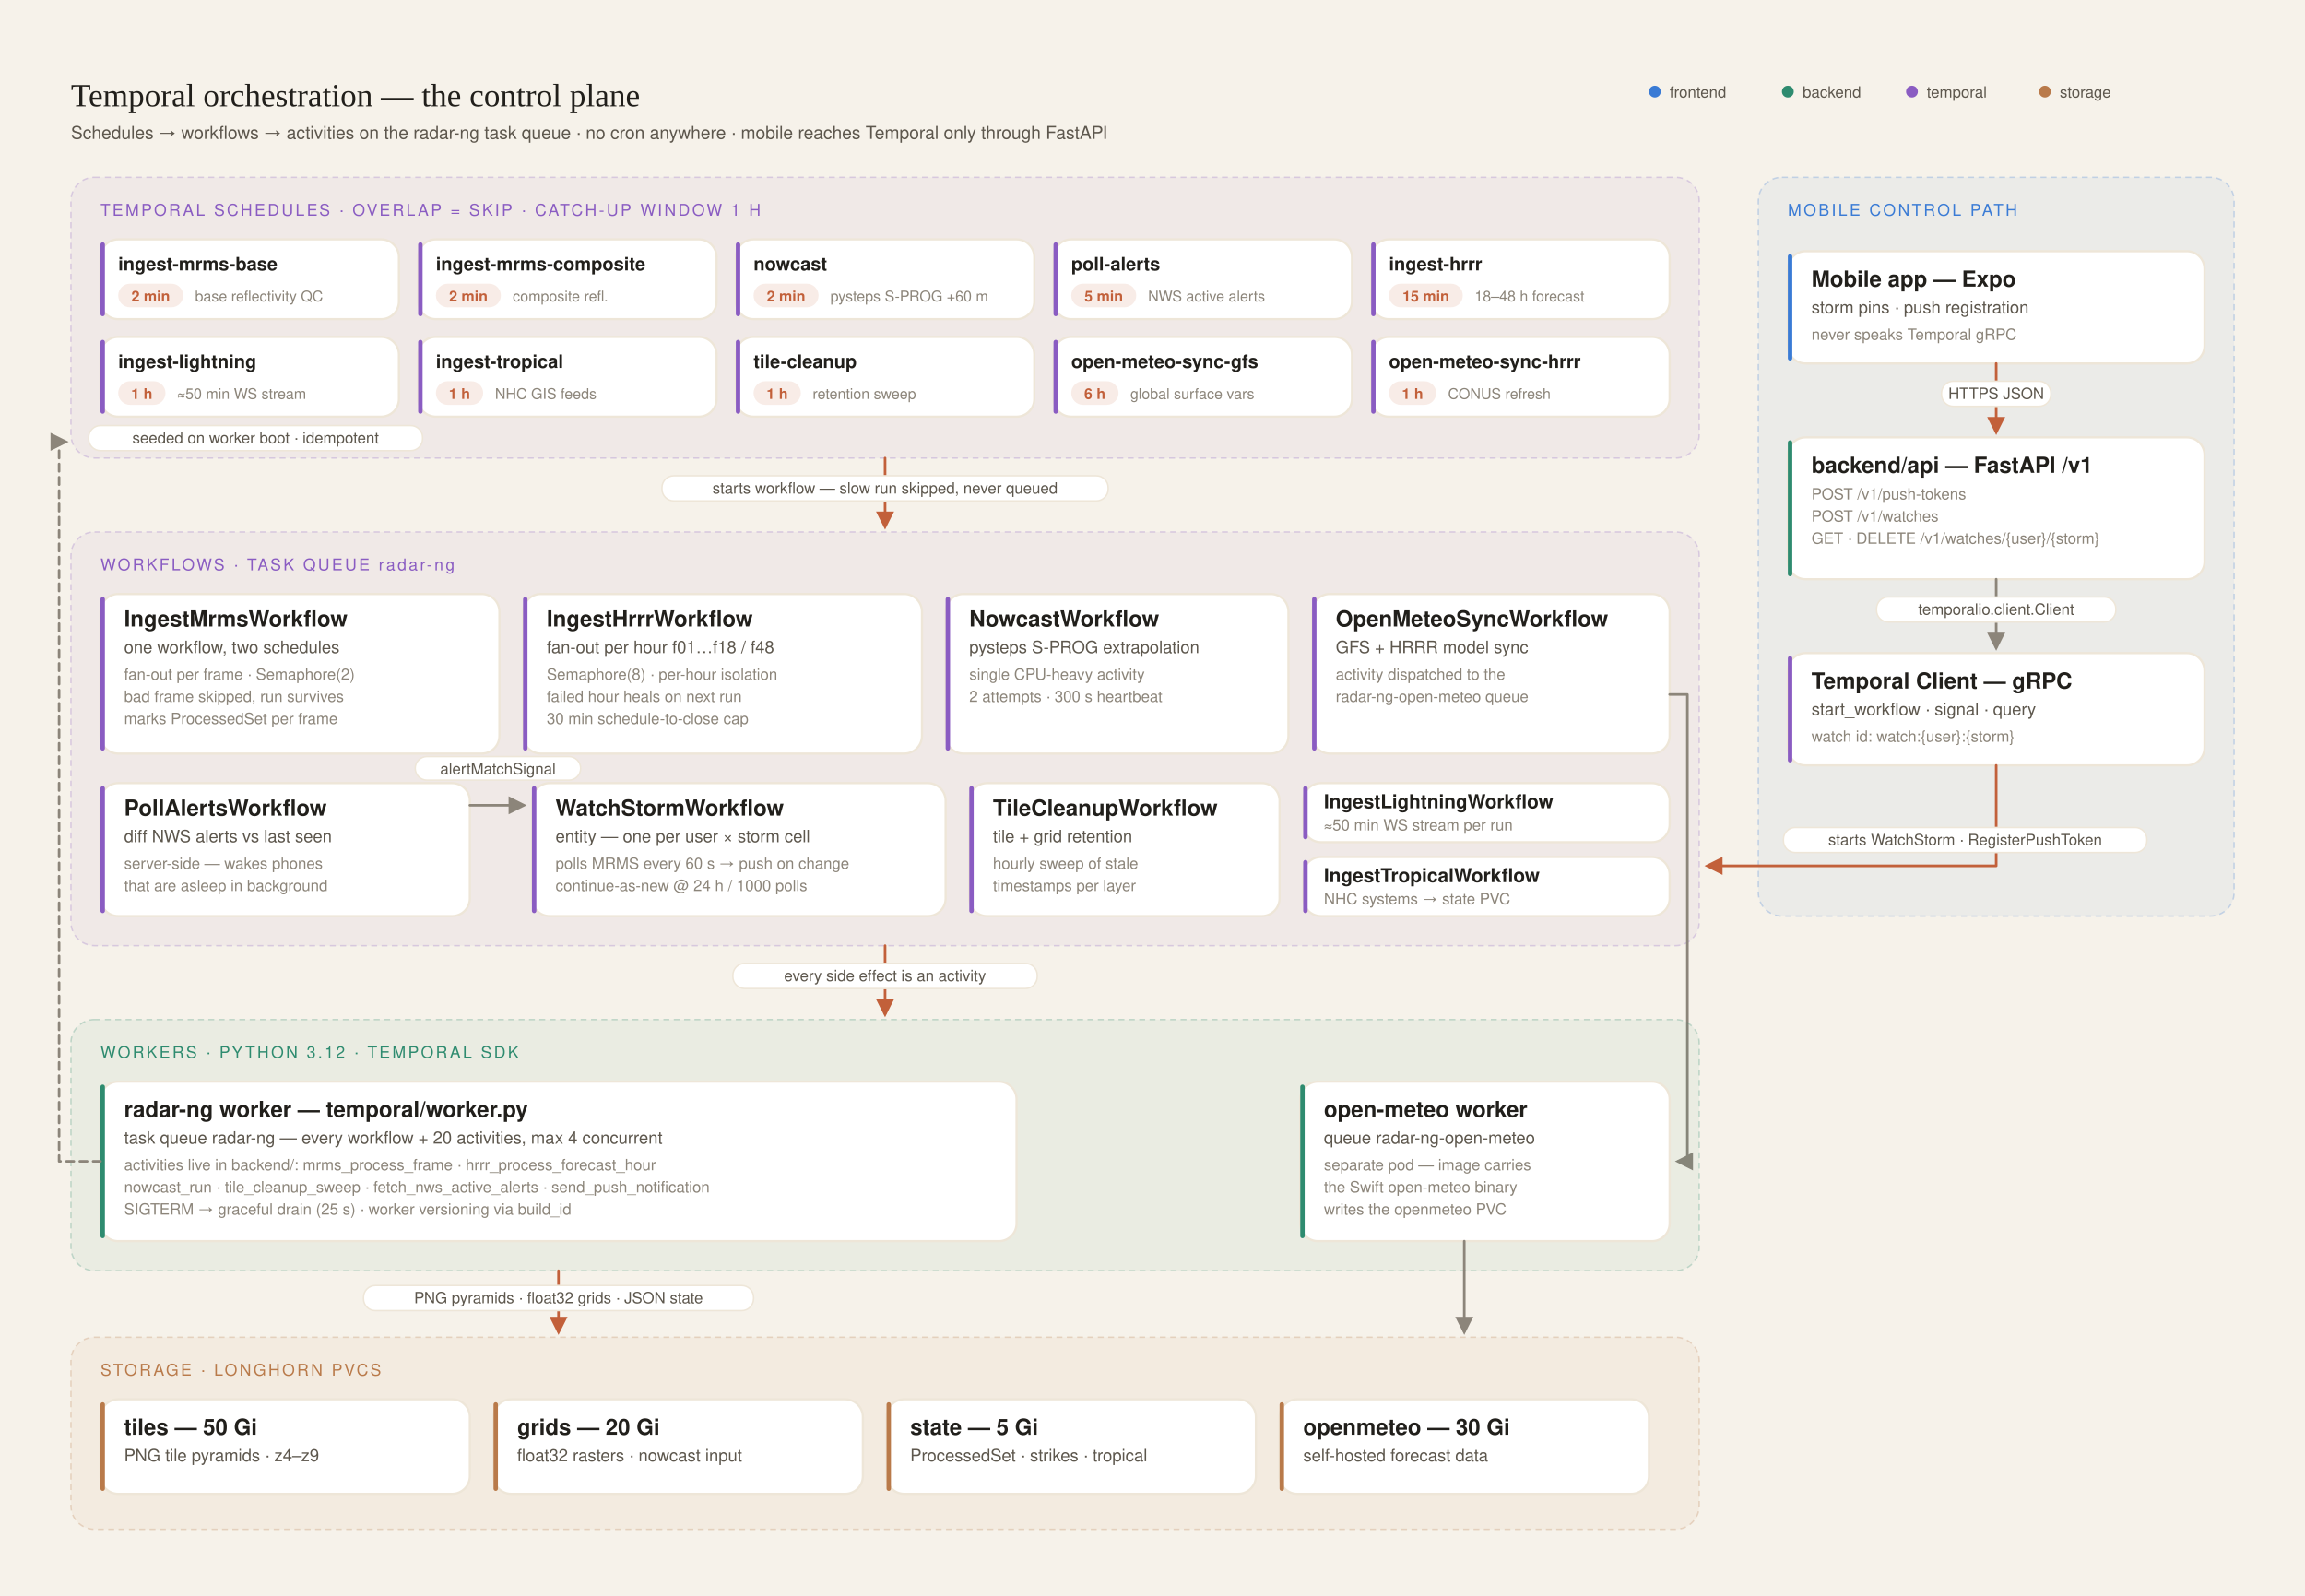
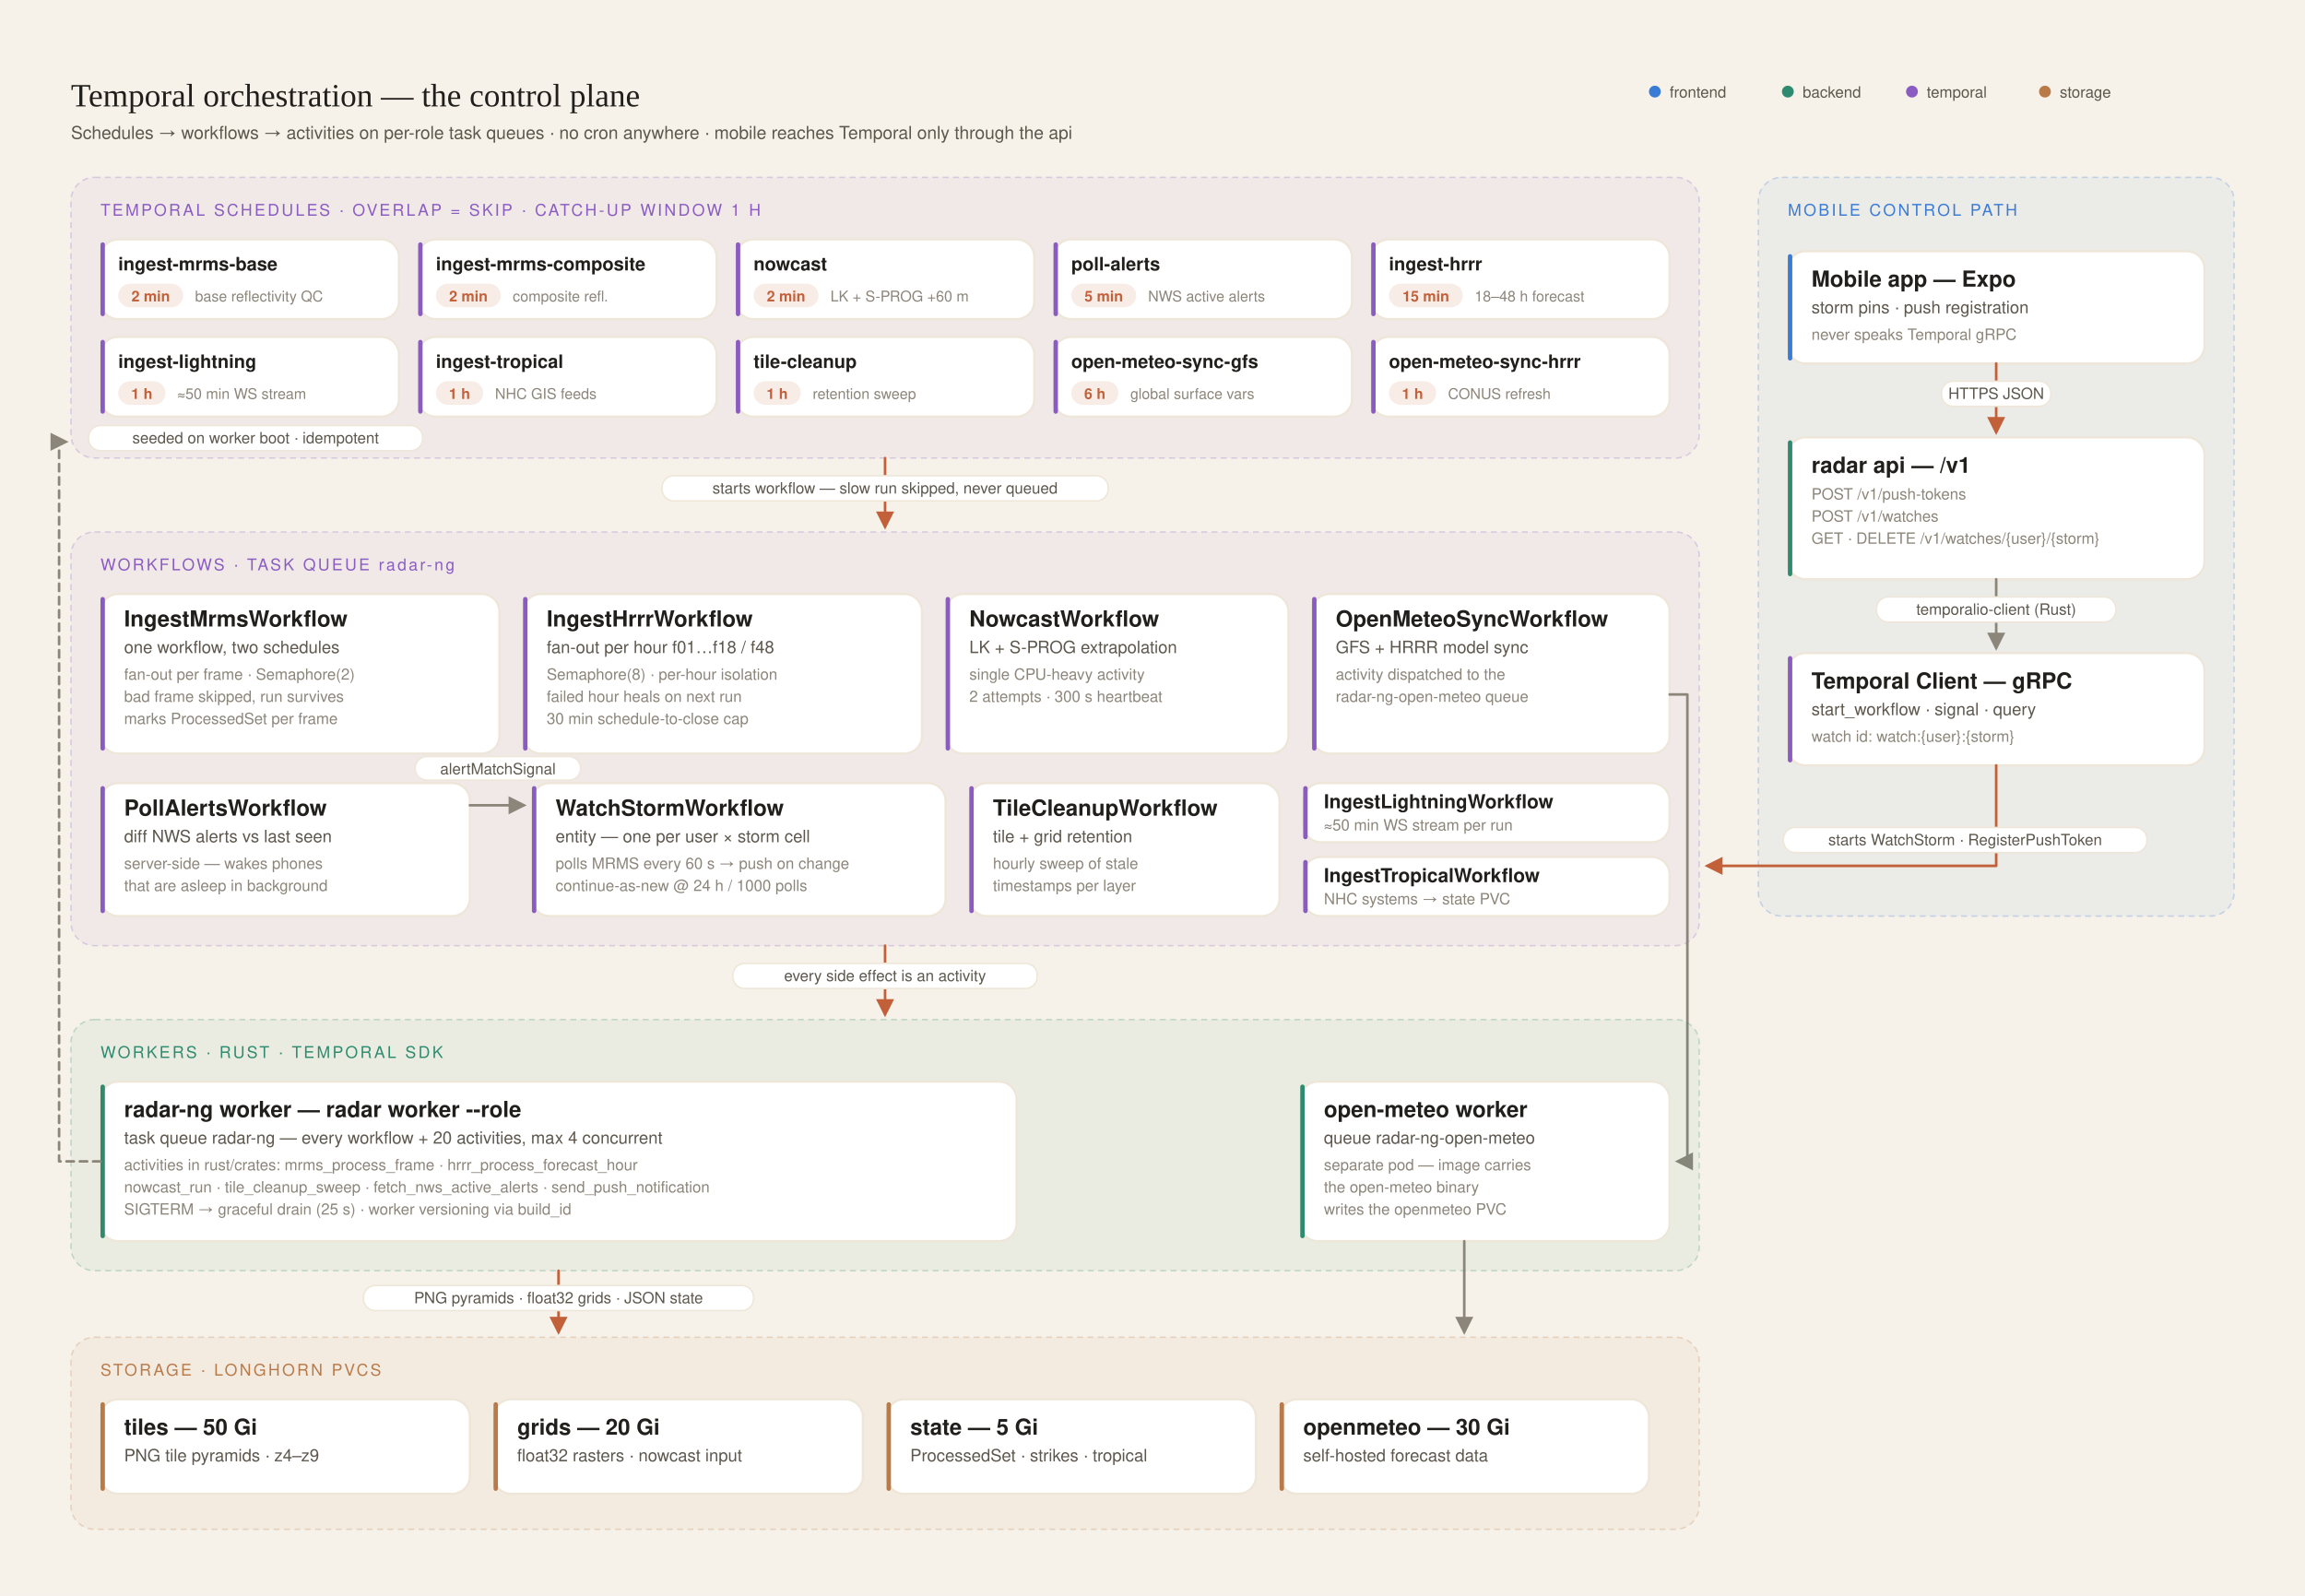
<svg xmlns="http://www.w3.org/2000/svg" width="1560" height="1080" viewBox="0 0 1560 1080">
  <defs>
    <marker id="arrHot" viewBox="0 0 10 10" refX="8" refY="5" markerWidth="7" markerHeight="7" orient="auto-start-reverse">
      <path d="M0 0 L10 5 L0 10 z" fill="#c2603a" />
    </marker>
    <marker id="arrSec" viewBox="0 0 10 10" refX="8" refY="5" markerWidth="7" markerHeight="7" orient="auto-start-reverse">
      <path d="M0 0 L10 5 L0 10 z" fill="#8c857a" />
    </marker>
  </defs>
  <rect x="0" y="0" width="1560" height="1080" fill="#f6f2ea" />
  <text x="48" y="72" font-family="Georgia, 'Times New Roman', serif" font-size="22" fill="#211f1b">Temporal orchestration — the control plane</text>
-   <text x="48" y="94" font-family="-apple-system, 'Segoe UI', Helvetica, Arial, sans-serif" font-size="12" fill="#5d574d">Schedules → workflows → activities on the radar-ng task queue · no cron anywhere · mobile reaches Temporal only through FastAPI</text>
+   <text x="48" y="94" font-family="-apple-system, 'Segoe UI', Helvetica, Arial, sans-serif" font-size="12" fill="#5d574d">Schedules → workflows → activities on per-role task queues · no cron anywhere · mobile reaches Temporal only through the api</text>
  <circle cx="1120" cy="62" r="4" fill="#3a7bd5" />
  <text x="1130" y="66" font-family="-apple-system, 'Segoe UI', Helvetica, Arial, sans-serif" font-size="10.5" fill="#5d574d">frontend</text>
  <circle cx="1210" cy="62" r="4" fill="#2e8b6f" />
  <text x="1220" y="66" font-family="-apple-system, 'Segoe UI', Helvetica, Arial, sans-serif" font-size="10.5" fill="#5d574d">backend</text>
  <circle cx="1294" cy="62" r="4" fill="#8a5cc2" />
  <text x="1304" y="66" font-family="-apple-system, 'Segoe UI', Helvetica, Arial, sans-serif" font-size="10.5" fill="#5d574d">temporal</text>
  <circle cx="1384" cy="62" r="4" fill="#b97a4a" />
  <text x="1394" y="66" font-family="-apple-system, 'Segoe UI', Helvetica, Arial, sans-serif" font-size="10.5" fill="#5d574d">storage</text>
  <rect x="48" y="120" width="1102" height="190" rx="16" fill="#8a5cc2" fill-opacity="0.06" stroke="#8a5cc2" stroke-opacity="0.25" stroke-width="1" stroke-dasharray="4 3" />
  <text x="68" y="146" font-family="-apple-system, 'Segoe UI', Helvetica, Arial, sans-serif" font-size="11" letter-spacing="1.5" fill="#8a5cc2">TEMPORAL SCHEDULES · OVERLAP = SKIP · CATCH-UP WINDOW 1 H</text>
  <rect x="68" y="162" width="202" height="54" rx="12" fill="#ffffff" stroke="#eee6d8" stroke-width="1.5" />
  <rect x="68" y="164" width="3" height="50" rx="1.5" fill="#8a5cc2" />
  <text x="80" y="183" font-family="-apple-system, 'Segoe UI', Helvetica, Arial, sans-serif" font-size="12.5" font-weight="600" fill="#211f1b">ingest-mrms-base</text>
  <rect x="80" y="192" width="44" height="16" rx="8" fill="#c2603a" fill-opacity="0.12" />
  <text x="102" y="204" text-anchor="middle" font-family="-apple-system, 'Segoe UI', Helvetica, Arial, sans-serif" font-size="10" font-weight="600" fill="#c2603a">2 min</text>
  <text x="132" y="204" font-family="-apple-system, 'Segoe UI', Helvetica, Arial, sans-serif" font-size="10" fill="#8c857a">base reflectivity QC</text>
  <rect x="283" y="162" width="202" height="54" rx="12" fill="#ffffff" stroke="#eee6d8" stroke-width="1.5" />
  <rect x="283" y="164" width="3" height="50" rx="1.5" fill="#8a5cc2" />
  <text x="295" y="183" font-family="-apple-system, 'Segoe UI', Helvetica, Arial, sans-serif" font-size="12.5" font-weight="600" fill="#211f1b">ingest-mrms-composite</text>
  <rect x="295" y="192" width="44" height="16" rx="8" fill="#c2603a" fill-opacity="0.12" />
  <text x="317" y="204" text-anchor="middle" font-family="-apple-system, 'Segoe UI', Helvetica, Arial, sans-serif" font-size="10" font-weight="600" fill="#c2603a">2 min</text>
  <text x="347" y="204" font-family="-apple-system, 'Segoe UI', Helvetica, Arial, sans-serif" font-size="10" fill="#8c857a">composite refl.</text>
  <rect x="498" y="162" width="202" height="54" rx="12" fill="#ffffff" stroke="#eee6d8" stroke-width="1.5" />
  <rect x="498" y="164" width="3" height="50" rx="1.5" fill="#8a5cc2" />
  <text x="510" y="183" font-family="-apple-system, 'Segoe UI', Helvetica, Arial, sans-serif" font-size="12.5" font-weight="600" fill="#211f1b">nowcast</text>
  <rect x="510" y="192" width="44" height="16" rx="8" fill="#c2603a" fill-opacity="0.12" />
  <text x="532" y="204" text-anchor="middle" font-family="-apple-system, 'Segoe UI', Helvetica, Arial, sans-serif" font-size="10" font-weight="600" fill="#c2603a">2 min</text>
-   <text x="562" y="204" font-family="-apple-system, 'Segoe UI', Helvetica, Arial, sans-serif" font-size="10" fill="#8c857a">pysteps S-PROG +60 m</text>
+   <text x="562" y="204" font-family="-apple-system, 'Segoe UI', Helvetica, Arial, sans-serif" font-size="10" fill="#8c857a">LK + S-PROG +60 m</text>
  <rect x="713" y="162" width="202" height="54" rx="12" fill="#ffffff" stroke="#eee6d8" stroke-width="1.5" />
  <rect x="713" y="164" width="3" height="50" rx="1.5" fill="#8a5cc2" />
  <text x="725" y="183" font-family="-apple-system, 'Segoe UI', Helvetica, Arial, sans-serif" font-size="12.5" font-weight="600" fill="#211f1b">poll-alerts</text>
  <rect x="725" y="192" width="44" height="16" rx="8" fill="#c2603a" fill-opacity="0.12" />
  <text x="747" y="204" text-anchor="middle" font-family="-apple-system, 'Segoe UI', Helvetica, Arial, sans-serif" font-size="10" font-weight="600" fill="#c2603a">5 min</text>
  <text x="777" y="204" font-family="-apple-system, 'Segoe UI', Helvetica, Arial, sans-serif" font-size="10" fill="#8c857a">NWS active alerts</text>
  <rect x="928" y="162" width="202" height="54" rx="12" fill="#ffffff" stroke="#eee6d8" stroke-width="1.5" />
  <rect x="928" y="164" width="3" height="50" rx="1.5" fill="#8a5cc2" />
  <text x="940" y="183" font-family="-apple-system, 'Segoe UI', Helvetica, Arial, sans-serif" font-size="12.5" font-weight="600" fill="#211f1b">ingest-hrrr</text>
  <rect x="940" y="192" width="50" height="16" rx="8" fill="#c2603a" fill-opacity="0.12" />
  <text x="965" y="204" text-anchor="middle" font-family="-apple-system, 'Segoe UI', Helvetica, Arial, sans-serif" font-size="10" font-weight="600" fill="#c2603a">15 min</text>
  <text x="998" y="204" font-family="-apple-system, 'Segoe UI', Helvetica, Arial, sans-serif" font-size="10" fill="#8c857a">18–48 h forecast</text>
  <rect x="68" y="228" width="202" height="54" rx="12" fill="#ffffff" stroke="#eee6d8" stroke-width="1.5" />
  <rect x="68" y="230" width="3" height="50" rx="1.5" fill="#8a5cc2" />
  <text x="80" y="249" font-family="-apple-system, 'Segoe UI', Helvetica, Arial, sans-serif" font-size="12.5" font-weight="600" fill="#211f1b">ingest-lightning</text>
  <rect x="80" y="258" width="32" height="16" rx="8" fill="#c2603a" fill-opacity="0.12" />
  <text x="96" y="270" text-anchor="middle" font-family="-apple-system, 'Segoe UI', Helvetica, Arial, sans-serif" font-size="10" font-weight="600" fill="#c2603a">1 h</text>
  <text x="120" y="270" font-family="-apple-system, 'Segoe UI', Helvetica, Arial, sans-serif" font-size="10" fill="#8c857a">≈50 min WS stream</text>
  <rect x="283" y="228" width="202" height="54" rx="12" fill="#ffffff" stroke="#eee6d8" stroke-width="1.5" />
  <rect x="283" y="230" width="3" height="50" rx="1.5" fill="#8a5cc2" />
  <text x="295" y="249" font-family="-apple-system, 'Segoe UI', Helvetica, Arial, sans-serif" font-size="12.5" font-weight="600" fill="#211f1b">ingest-tropical</text>
  <rect x="295" y="258" width="32" height="16" rx="8" fill="#c2603a" fill-opacity="0.12" />
  <text x="311" y="270" text-anchor="middle" font-family="-apple-system, 'Segoe UI', Helvetica, Arial, sans-serif" font-size="10" font-weight="600" fill="#c2603a">1 h</text>
  <text x="335" y="270" font-family="-apple-system, 'Segoe UI', Helvetica, Arial, sans-serif" font-size="10" fill="#8c857a">NHC GIS feeds</text>
  <rect x="498" y="228" width="202" height="54" rx="12" fill="#ffffff" stroke="#eee6d8" stroke-width="1.5" />
  <rect x="498" y="230" width="3" height="50" rx="1.5" fill="#8a5cc2" />
  <text x="510" y="249" font-family="-apple-system, 'Segoe UI', Helvetica, Arial, sans-serif" font-size="12.5" font-weight="600" fill="#211f1b">tile-cleanup</text>
  <rect x="510" y="258" width="32" height="16" rx="8" fill="#c2603a" fill-opacity="0.12" />
  <text x="526" y="270" text-anchor="middle" font-family="-apple-system, 'Segoe UI', Helvetica, Arial, sans-serif" font-size="10" font-weight="600" fill="#c2603a">1 h</text>
  <text x="550" y="270" font-family="-apple-system, 'Segoe UI', Helvetica, Arial, sans-serif" font-size="10" fill="#8c857a">retention sweep</text>
  <rect x="713" y="228" width="202" height="54" rx="12" fill="#ffffff" stroke="#eee6d8" stroke-width="1.5" />
  <rect x="713" y="230" width="3" height="50" rx="1.5" fill="#8a5cc2" />
  <text x="725" y="249" font-family="-apple-system, 'Segoe UI', Helvetica, Arial, sans-serif" font-size="12.5" font-weight="600" fill="#211f1b">open-meteo-sync-gfs</text>
  <rect x="725" y="258" width="32" height="16" rx="8" fill="#c2603a" fill-opacity="0.12" />
  <text x="741" y="270" text-anchor="middle" font-family="-apple-system, 'Segoe UI', Helvetica, Arial, sans-serif" font-size="10" font-weight="600" fill="#c2603a">6 h</text>
  <text x="765" y="270" font-family="-apple-system, 'Segoe UI', Helvetica, Arial, sans-serif" font-size="10" fill="#8c857a">global surface vars</text>
  <rect x="928" y="228" width="202" height="54" rx="12" fill="#ffffff" stroke="#eee6d8" stroke-width="1.5" />
  <rect x="928" y="230" width="3" height="50" rx="1.5" fill="#8a5cc2" />
  <text x="940" y="249" font-family="-apple-system, 'Segoe UI', Helvetica, Arial, sans-serif" font-size="12.5" font-weight="600" fill="#211f1b">open-meteo-sync-hrrr</text>
  <rect x="940" y="258" width="32" height="16" rx="8" fill="#c2603a" fill-opacity="0.12" />
  <text x="956" y="270" text-anchor="middle" font-family="-apple-system, 'Segoe UI', Helvetica, Arial, sans-serif" font-size="10" font-weight="600" fill="#c2603a">1 h</text>
  <text x="980" y="270" font-family="-apple-system, 'Segoe UI', Helvetica, Arial, sans-serif" font-size="10" fill="#8c857a">CONUS refresh</text>
  <rect x="60" y="288" width="226" height="17" rx="8" fill="#ffffff" stroke="#eee6d8" stroke-width="1" />
  <text x="173" y="300" text-anchor="middle" font-family="-apple-system, 'Segoe UI', Helvetica, Arial, sans-serif" font-size="10.5" fill="#5d574d">seeded on worker boot · idempotent</text>
  <line x1="599" y1="310" x2="599" y2="356" stroke="#c2603a" stroke-width="1.75" stroke-linecap="round" marker-end="url(#arrHot)" />
  <rect x="448" y="322" width="302" height="17" rx="8" fill="#ffffff" stroke="#eee6d8" stroke-width="1" />
  <text x="599" y="334" text-anchor="middle" font-family="-apple-system, 'Segoe UI', Helvetica, Arial, sans-serif" font-size="10.5" fill="#5d574d">starts workflow — slow run skipped, never queued</text>
  <rect x="48" y="360" width="1102" height="280" rx="16" fill="#8a5cc2" fill-opacity="0.06" stroke="#8a5cc2" stroke-opacity="0.25" stroke-width="1" stroke-dasharray="4 3" />
  <text x="68" y="386" font-family="-apple-system, 'Segoe UI', Helvetica, Arial, sans-serif" font-size="11" letter-spacing="1.5" fill="#8a5cc2">WORKFLOWS · TASK QUEUE radar-ng</text>
  <rect x="68" y="402" width="270" height="108" rx="12" fill="#ffffff" stroke="#eee6d8" stroke-width="1.5" />
  <rect x="68" y="404" width="3" height="104" rx="1.5" fill="#8a5cc2" />
  <text x="84" y="424" font-family="-apple-system, 'Segoe UI', Helvetica, Arial, sans-serif" font-size="15" font-weight="600" fill="#211f1b">IngestMrmsWorkflow</text>
  <text x="84" y="442" font-family="-apple-system, 'Segoe UI', Helvetica, Arial, sans-serif" font-size="11.5" fill="#5d574d">one workflow, two schedules</text>
  <text x="84" y="460" font-family="-apple-system, 'Segoe UI', Helvetica, Arial, sans-serif" font-size="10.5" fill="#8c857a">fan-out per frame · Semaphore(2)</text>
  <text x="84" y="475" font-family="-apple-system, 'Segoe UI', Helvetica, Arial, sans-serif" font-size="10.5" fill="#8c857a">bad frame skipped, run survives</text>
  <text x="84" y="490" font-family="-apple-system, 'Segoe UI', Helvetica, Arial, sans-serif" font-size="10.5" fill="#8c857a">marks ProcessedSet per frame</text>
  <rect x="354" y="402" width="270" height="108" rx="12" fill="#ffffff" stroke="#eee6d8" stroke-width="1.5" />
  <rect x="354" y="404" width="3" height="104" rx="1.5" fill="#8a5cc2" />
  <text x="370" y="424" font-family="-apple-system, 'Segoe UI', Helvetica, Arial, sans-serif" font-size="15" font-weight="600" fill="#211f1b">IngestHrrrWorkflow</text>
  <text x="370" y="442" font-family="-apple-system, 'Segoe UI', Helvetica, Arial, sans-serif" font-size="11.5" fill="#5d574d">fan-out per hour f01…f18 / f48</text>
  <text x="370" y="460" font-family="-apple-system, 'Segoe UI', Helvetica, Arial, sans-serif" font-size="10.5" fill="#8c857a">Semaphore(8) · per-hour isolation</text>
  <text x="370" y="475" font-family="-apple-system, 'Segoe UI', Helvetica, Arial, sans-serif" font-size="10.5" fill="#8c857a">failed hour heals on next run</text>
  <text x="370" y="490" font-family="-apple-system, 'Segoe UI', Helvetica, Arial, sans-serif" font-size="10.5" fill="#8c857a">30 min schedule-to-close cap</text>
  <rect x="640" y="402" width="232" height="108" rx="12" fill="#ffffff" stroke="#eee6d8" stroke-width="1.5" />
  <rect x="640" y="404" width="3" height="104" rx="1.5" fill="#8a5cc2" />
  <text x="656" y="424" font-family="-apple-system, 'Segoe UI', Helvetica, Arial, sans-serif" font-size="15" font-weight="600" fill="#211f1b">NowcastWorkflow</text>
-   <text x="656" y="442" font-family="-apple-system, 'Segoe UI', Helvetica, Arial, sans-serif" font-size="11.5" fill="#5d574d">pysteps S-PROG extrapolation</text>
+   <text x="656" y="442" font-family="-apple-system, 'Segoe UI', Helvetica, Arial, sans-serif" font-size="11.5" fill="#5d574d">LK + S-PROG extrapolation</text>
  <text x="656" y="460" font-family="-apple-system, 'Segoe UI', Helvetica, Arial, sans-serif" font-size="10.5" fill="#8c857a">single CPU-heavy activity</text>
  <text x="656" y="475" font-family="-apple-system, 'Segoe UI', Helvetica, Arial, sans-serif" font-size="10.5" fill="#8c857a">2 attempts · 300 s heartbeat</text>
  <rect x="888" y="402" width="242" height="108" rx="12" fill="#ffffff" stroke="#eee6d8" stroke-width="1.5" />
  <rect x="888" y="404" width="3" height="104" rx="1.5" fill="#8a5cc2" />
  <text x="904" y="424" font-family="-apple-system, 'Segoe UI', Helvetica, Arial, sans-serif" font-size="15" font-weight="600" fill="#211f1b">OpenMeteoSyncWorkflow</text>
  <text x="904" y="442" font-family="-apple-system, 'Segoe UI', Helvetica, Arial, sans-serif" font-size="11.5" fill="#5d574d">GFS + HRRR model sync</text>
  <text x="904" y="460" font-family="-apple-system, 'Segoe UI', Helvetica, Arial, sans-serif" font-size="10.5" fill="#8c857a">activity dispatched to the</text>
  <text x="904" y="475" font-family="-apple-system, 'Segoe UI', Helvetica, Arial, sans-serif" font-size="10.5" fill="#8c857a">radar-ng-open-meteo queue</text>
  <rect x="68" y="530" width="250" height="90" rx="12" fill="#ffffff" stroke="#eee6d8" stroke-width="1.5" />
  <rect x="68" y="532" width="3" height="86" rx="1.5" fill="#8a5cc2" />
  <text x="84" y="552" font-family="-apple-system, 'Segoe UI', Helvetica, Arial, sans-serif" font-size="15" font-weight="600" fill="#211f1b">PollAlertsWorkflow</text>
  <text x="84" y="570" font-family="-apple-system, 'Segoe UI', Helvetica, Arial, sans-serif" font-size="11.5" fill="#5d574d">diff NWS alerts vs last seen</text>
  <text x="84" y="588" font-family="-apple-system, 'Segoe UI', Helvetica, Arial, sans-serif" font-size="10.5" fill="#8c857a">server-side — wakes phones</text>
  <text x="84" y="603" font-family="-apple-system, 'Segoe UI', Helvetica, Arial, sans-serif" font-size="10.5" fill="#8c857a">that are asleep in background</text>
  <line x1="318" y1="545" x2="354" y2="545" stroke="#8c857a" stroke-width="1.75" stroke-linecap="round" marker-end="url(#arrSec)" />
  <rect x="281" y="512" width="112" height="16" rx="8" fill="#ffffff" stroke="#eee6d8" stroke-width="1" />
  <text x="337" y="524" text-anchor="middle" font-family="-apple-system, 'Segoe UI', Helvetica, Arial, sans-serif" font-size="10.5" fill="#5d574d">alertMatchSignal</text>
  <rect x="360" y="530" width="280" height="90" rx="12" fill="#ffffff" stroke="#eee6d8" stroke-width="1.5" />
  <rect x="360" y="532" width="3" height="86" rx="1.5" fill="#8a5cc2" />
  <text x="376" y="552" font-family="-apple-system, 'Segoe UI', Helvetica, Arial, sans-serif" font-size="15" font-weight="600" fill="#211f1b">WatchStormWorkflow</text>
  <text x="376" y="570" font-family="-apple-system, 'Segoe UI', Helvetica, Arial, sans-serif" font-size="11.5" fill="#5d574d">entity — one per user × storm cell</text>
  <text x="376" y="588" font-family="-apple-system, 'Segoe UI', Helvetica, Arial, sans-serif" font-size="10.5" fill="#8c857a">polls MRMS every 60 s → push on change</text>
  <text x="376" y="603" font-family="-apple-system, 'Segoe UI', Helvetica, Arial, sans-serif" font-size="10.5" fill="#8c857a">continue-as-new @ 24 h / 1000 polls</text>
  <rect x="656" y="530" width="210" height="90" rx="12" fill="#ffffff" stroke="#eee6d8" stroke-width="1.5" />
  <rect x="656" y="532" width="3" height="86" rx="1.5" fill="#8a5cc2" />
  <text x="672" y="552" font-family="-apple-system, 'Segoe UI', Helvetica, Arial, sans-serif" font-size="15" font-weight="600" fill="#211f1b">TileCleanupWorkflow</text>
  <text x="672" y="570" font-family="-apple-system, 'Segoe UI', Helvetica, Arial, sans-serif" font-size="11.5" fill="#5d574d">tile + grid retention</text>
  <text x="672" y="588" font-family="-apple-system, 'Segoe UI', Helvetica, Arial, sans-serif" font-size="10.5" fill="#8c857a">hourly sweep of stale</text>
  <text x="672" y="603" font-family="-apple-system, 'Segoe UI', Helvetica, Arial, sans-serif" font-size="10.5" fill="#8c857a">timestamps per layer</text>
  <rect x="882" y="530" width="248" height="40" rx="12" fill="#ffffff" stroke="#eee6d8" stroke-width="1.5" />
  <rect x="882" y="532" width="3" height="36" rx="1.5" fill="#8a5cc2" />
  <text x="896" y="547" font-family="-apple-system, 'Segoe UI', Helvetica, Arial, sans-serif" font-size="13" font-weight="600" fill="#211f1b">IngestLightningWorkflow</text>
  <text x="896" y="562" font-family="-apple-system, 'Segoe UI', Helvetica, Arial, sans-serif" font-size="10.5" fill="#8c857a">≈50 min WS stream per run</text>
  <rect x="882" y="580" width="248" height="40" rx="12" fill="#ffffff" stroke="#eee6d8" stroke-width="1.5" />
  <rect x="882" y="582" width="3" height="36" rx="1.5" fill="#8a5cc2" />
  <text x="896" y="597" font-family="-apple-system, 'Segoe UI', Helvetica, Arial, sans-serif" font-size="13" font-weight="600" fill="#211f1b">IngestTropicalWorkflow</text>
  <text x="896" y="612" font-family="-apple-system, 'Segoe UI', Helvetica, Arial, sans-serif" font-size="10.5" fill="#8c857a">NHC systems → state PVC</text>
  <line x1="599" y1="640" x2="599" y2="686" stroke="#c2603a" stroke-width="1.75" stroke-linecap="round" marker-end="url(#arrHot)" />
  <rect x="496" y="652" width="206" height="17" rx="8" fill="#ffffff" stroke="#eee6d8" stroke-width="1" />
  <text x="599" y="664" text-anchor="middle" font-family="-apple-system, 'Segoe UI', Helvetica, Arial, sans-serif" font-size="10.5" fill="#5d574d">every side effect is an activity</text>
  <path d="M 1130 470 L 1142 470 L 1142 786 L 1136 786" fill="none" stroke="#8c857a" stroke-width="1.75" stroke-linecap="round" stroke-linejoin="round" marker-end="url(#arrSec)" />
  <rect x="48" y="690" width="1102" height="170" rx="16" fill="#2e8b6f" fill-opacity="0.06" stroke="#2e8b6f" stroke-opacity="0.25" stroke-width="1" stroke-dasharray="4 3" />
-   <text x="68" y="716" font-family="-apple-system, 'Segoe UI', Helvetica, Arial, sans-serif" font-size="11" letter-spacing="1.5" fill="#2e8b6f">WORKERS · PYTHON 3.12 · TEMPORAL SDK</text>
+   <text x="68" y="716" font-family="-apple-system, 'Segoe UI', Helvetica, Arial, sans-serif" font-size="11" letter-spacing="1.5" fill="#2e8b6f">WORKERS · RUST · TEMPORAL SDK</text>
  <rect x="68" y="732" width="620" height="108" rx="12" fill="#ffffff" stroke="#eee6d8" stroke-width="1.5" />
  <rect x="68" y="734" width="3" height="104" rx="1.5" fill="#2e8b6f" />
-   <text x="84" y="756" font-family="-apple-system, 'Segoe UI', Helvetica, Arial, sans-serif" font-size="15" font-weight="600" fill="#211f1b">radar-ng worker — temporal/worker.py</text>
+   <text x="84" y="756" font-family="-apple-system, 'Segoe UI', Helvetica, Arial, sans-serif" font-size="15" font-weight="600" fill="#211f1b">radar-ng worker — radar worker --role</text>
  <text x="84" y="774" font-family="-apple-system, 'Segoe UI', Helvetica, Arial, sans-serif" font-size="11.5" fill="#5d574d">task queue radar-ng — every workflow + 20 activities, max 4 concurrent</text>
-   <text x="84" y="792" font-family="-apple-system, 'Segoe UI', Helvetica, Arial, sans-serif" font-size="10.5" fill="#8c857a">activities live in backend/: mrms_process_frame · hrrr_process_forecast_hour</text>
+   <text x="84" y="792" font-family="-apple-system, 'Segoe UI', Helvetica, Arial, sans-serif" font-size="10.5" fill="#8c857a">activities in rust/crates: mrms_process_frame · hrrr_process_forecast_hour</text>
  <text x="84" y="807" font-family="-apple-system, 'Segoe UI', Helvetica, Arial, sans-serif" font-size="10.5" fill="#8c857a">nowcast_run · tile_cleanup_sweep · fetch_nws_active_alerts · send_push_notification</text>
  <text x="84" y="822" font-family="-apple-system, 'Segoe UI', Helvetica, Arial, sans-serif" font-size="10.5" fill="#8c857a">SIGTERM → graceful drain (25 s) · worker versioning via build_id</text>
  <rect x="880" y="732" width="250" height="108" rx="12" fill="#ffffff" stroke="#eee6d8" stroke-width="1.5" />
  <rect x="880" y="734" width="3" height="104" rx="1.5" fill="#2e8b6f" />
  <text x="896" y="756" font-family="-apple-system, 'Segoe UI', Helvetica, Arial, sans-serif" font-size="15" font-weight="600" fill="#211f1b">open-meteo worker</text>
  <text x="896" y="774" font-family="-apple-system, 'Segoe UI', Helvetica, Arial, sans-serif" font-size="11.5" fill="#5d574d">queue radar-ng-open-meteo</text>
  <text x="896" y="792" font-family="-apple-system, 'Segoe UI', Helvetica, Arial, sans-serif" font-size="10.5" fill="#8c857a">separate pod — image carries</text>
-   <text x="896" y="807" font-family="-apple-system, 'Segoe UI', Helvetica, Arial, sans-serif" font-size="10.5" fill="#8c857a">the Swift open-meteo binary</text>
+   <text x="896" y="807" font-family="-apple-system, 'Segoe UI', Helvetica, Arial, sans-serif" font-size="10.5" fill="#8c857a">the open-meteo binary</text>
  <text x="896" y="822" font-family="-apple-system, 'Segoe UI', Helvetica, Arial, sans-serif" font-size="10.5" fill="#8c857a">writes the openmeteo PVC</text>
  <path d="M 68 786 L 40 786 L 40 299 L 44 299" fill="none" stroke="#8c857a" stroke-width="1.75" stroke-linecap="round" stroke-linejoin="round" stroke-dasharray="5 4" marker-end="url(#arrSec)" />
  <line x1="378" y1="860" x2="378" y2="901" stroke="#c2603a" stroke-width="1.75" stroke-linecap="round" marker-end="url(#arrHot)" />
  <rect x="246" y="870" width="264" height="17" rx="8" fill="#ffffff" stroke="#eee6d8" stroke-width="1" />
  <text x="378" y="882" text-anchor="middle" font-family="-apple-system, 'Segoe UI', Helvetica, Arial, sans-serif" font-size="10.5" fill="#5d574d">PNG pyramids · float32 grids · JSON state</text>
  <line x1="991" y1="840" x2="991" y2="901" stroke="#8c857a" stroke-width="1.75" stroke-linecap="round" marker-end="url(#arrSec)" />
  <rect x="48" y="905" width="1102" height="130" rx="16" fill="#b97a4a" fill-opacity="0.06" stroke="#b97a4a" stroke-opacity="0.25" stroke-width="1" stroke-dasharray="4 3" />
  <text x="68" y="931" font-family="-apple-system, 'Segoe UI', Helvetica, Arial, sans-serif" font-size="11" letter-spacing="1.5" fill="#b97a4a">STORAGE · LONGHORN PVCS</text>
  <rect x="68" y="947" width="250" height="64" rx="12" fill="#ffffff" stroke="#eee6d8" stroke-width="1.5" />
  <rect x="68" y="949" width="3" height="60" rx="1.5" fill="#b97a4a" />
  <text x="84" y="971" font-family="-apple-system, 'Segoe UI', Helvetica, Arial, sans-serif" font-size="15" font-weight="600" fill="#211f1b">tiles — 50 Gi</text>
  <text x="84" y="989" font-family="-apple-system, 'Segoe UI', Helvetica, Arial, sans-serif" font-size="11.5" fill="#5d574d">PNG tile pyramids · z4–z9</text>
  <rect x="334" y="947" width="250" height="64" rx="12" fill="#ffffff" stroke="#eee6d8" stroke-width="1.5" />
  <rect x="334" y="949" width="3" height="60" rx="1.5" fill="#b97a4a" />
  <text x="350" y="971" font-family="-apple-system, 'Segoe UI', Helvetica, Arial, sans-serif" font-size="15" font-weight="600" fill="#211f1b">grids — 20 Gi</text>
  <text x="350" y="989" font-family="-apple-system, 'Segoe UI', Helvetica, Arial, sans-serif" font-size="11.5" fill="#5d574d">float32 rasters · nowcast input</text>
  <rect x="600" y="947" width="250" height="64" rx="12" fill="#ffffff" stroke="#eee6d8" stroke-width="1.5" />
  <rect x="600" y="949" width="3" height="60" rx="1.5" fill="#b97a4a" />
  <text x="616" y="971" font-family="-apple-system, 'Segoe UI', Helvetica, Arial, sans-serif" font-size="15" font-weight="600" fill="#211f1b">state — 5 Gi</text>
  <text x="616" y="989" font-family="-apple-system, 'Segoe UI', Helvetica, Arial, sans-serif" font-size="11.5" fill="#5d574d">ProcessedSet · strikes · tropical</text>
  <rect x="866" y="947" width="250" height="64" rx="12" fill="#ffffff" stroke="#eee6d8" stroke-width="1.5" />
  <rect x="866" y="949" width="3" height="60" rx="1.5" fill="#b97a4a" />
  <text x="882" y="971" font-family="-apple-system, 'Segoe UI', Helvetica, Arial, sans-serif" font-size="15" font-weight="600" fill="#211f1b">openmeteo — 30 Gi</text>
  <text x="882" y="989" font-family="-apple-system, 'Segoe UI', Helvetica, Arial, sans-serif" font-size="11.5" fill="#5d574d">self-hosted forecast data</text>
  <rect x="1190" y="120" width="322" height="500" rx="16" fill="#3a7bd5" fill-opacity="0.06" stroke="#3a7bd5" stroke-opacity="0.25" stroke-width="1" stroke-dasharray="4 3" />
  <text x="1210" y="146" font-family="-apple-system, 'Segoe UI', Helvetica, Arial, sans-serif" font-size="11" letter-spacing="1.5" fill="#3a7bd5">MOBILE CONTROL PATH</text>
  <rect x="1210" y="170" width="282" height="76" rx="12" fill="#ffffff" stroke="#eee6d8" stroke-width="1.5" />
  <rect x="1210" y="172" width="3" height="72" rx="1.5" fill="#3a7bd5" />
  <text x="1226" y="194" font-family="-apple-system, 'Segoe UI', Helvetica, Arial, sans-serif" font-size="15" font-weight="600" fill="#211f1b">Mobile app — Expo</text>
  <text x="1226" y="212" font-family="-apple-system, 'Segoe UI', Helvetica, Arial, sans-serif" font-size="11.5" fill="#5d574d">storm pins · push registration</text>
  <text x="1226" y="230" font-family="-apple-system, 'Segoe UI', Helvetica, Arial, sans-serif" font-size="10.5" fill="#8c857a">never speaks Temporal gRPC</text>
  <line x1="1351" y1="246" x2="1351" y2="292" stroke="#c2603a" stroke-width="1.75" stroke-linecap="round" marker-end="url(#arrHot)" />
  <rect x="1314" y="258" width="74" height="17" rx="8" fill="#ffffff" stroke="#eee6d8" stroke-width="1" />
  <text x="1351" y="270" text-anchor="middle" font-family="-apple-system, 'Segoe UI', Helvetica, Arial, sans-serif" font-size="10.5" fill="#5d574d">HTTPS JSON</text>
  <rect x="1210" y="296" width="282" height="96" rx="12" fill="#ffffff" stroke="#eee6d8" stroke-width="1.5" />
  <rect x="1210" y="298" width="3" height="92" rx="1.5" fill="#2e8b6f" />
-   <text x="1226" y="320" font-family="-apple-system, 'Segoe UI', Helvetica, Arial, sans-serif" font-size="15" font-weight="600" fill="#211f1b">backend/api — FastAPI /v1</text>
+   <text x="1226" y="320" font-family="-apple-system, 'Segoe UI', Helvetica, Arial, sans-serif" font-size="15" font-weight="600" fill="#211f1b">radar api — /v1</text>
  <text x="1226" y="338" font-family="-apple-system, 'Segoe UI', Helvetica, Arial, sans-serif" font-size="10.5" fill="#8c857a">POST /v1/push-tokens</text>
  <text x="1226" y="353" font-family="-apple-system, 'Segoe UI', Helvetica, Arial, sans-serif" font-size="10.5" fill="#8c857a">POST /v1/watches</text>
  <text x="1226" y="368" font-family="-apple-system, 'Segoe UI', Helvetica, Arial, sans-serif" font-size="10.5" fill="#8c857a">GET · DELETE /v1/watches/{user}/{storm}</text>
  <line x1="1351" y1="392" x2="1351" y2="438" stroke="#8c857a" stroke-width="1.75" stroke-linecap="round" marker-end="url(#arrSec)" />
  <rect x="1270" y="404" width="162" height="17" rx="8" fill="#ffffff" stroke="#eee6d8" stroke-width="1" />
-   <text x="1351" y="416" text-anchor="middle" font-family="-apple-system, 'Segoe UI', Helvetica, Arial, sans-serif" font-size="10.5" fill="#5d574d">temporalio.client.Client</text>
+   <text x="1351" y="416" text-anchor="middle" font-family="-apple-system, 'Segoe UI', Helvetica, Arial, sans-serif" font-size="10.5" fill="#5d574d">temporalio-client (Rust)</text>
  <rect x="1210" y="442" width="282" height="76" rx="12" fill="#ffffff" stroke="#eee6d8" stroke-width="1.5" />
  <rect x="1210" y="444" width="3" height="72" rx="1.5" fill="#8a5cc2" />
  <text x="1226" y="466" font-family="-apple-system, 'Segoe UI', Helvetica, Arial, sans-serif" font-size="15" font-weight="600" fill="#211f1b">Temporal Client — gRPC</text>
  <text x="1226" y="484" font-family="-apple-system, 'Segoe UI', Helvetica, Arial, sans-serif" font-size="11.5" fill="#5d574d">start_workflow · signal · query</text>
  <text x="1226" y="502" font-family="-apple-system, 'Segoe UI', Helvetica, Arial, sans-serif" font-size="10.5" fill="#8c857a">watch id: watch:{user}:{storm}</text>
  <path d="M 1351 518 L 1351 586 L 1156 586" fill="none" stroke="#c2603a" stroke-width="1.75" stroke-linecap="round" stroke-linejoin="round" marker-end="url(#arrHot)" />
  <rect x="1207" y="560" width="246" height="17" rx="8" fill="#ffffff" stroke="#eee6d8" stroke-width="1" />
  <text x="1330" y="572" text-anchor="middle" font-family="-apple-system, 'Segoe UI', Helvetica, Arial, sans-serif" font-size="10.5" fill="#5d574d">starts WatchStorm · RegisterPushToken</text>
</svg>
